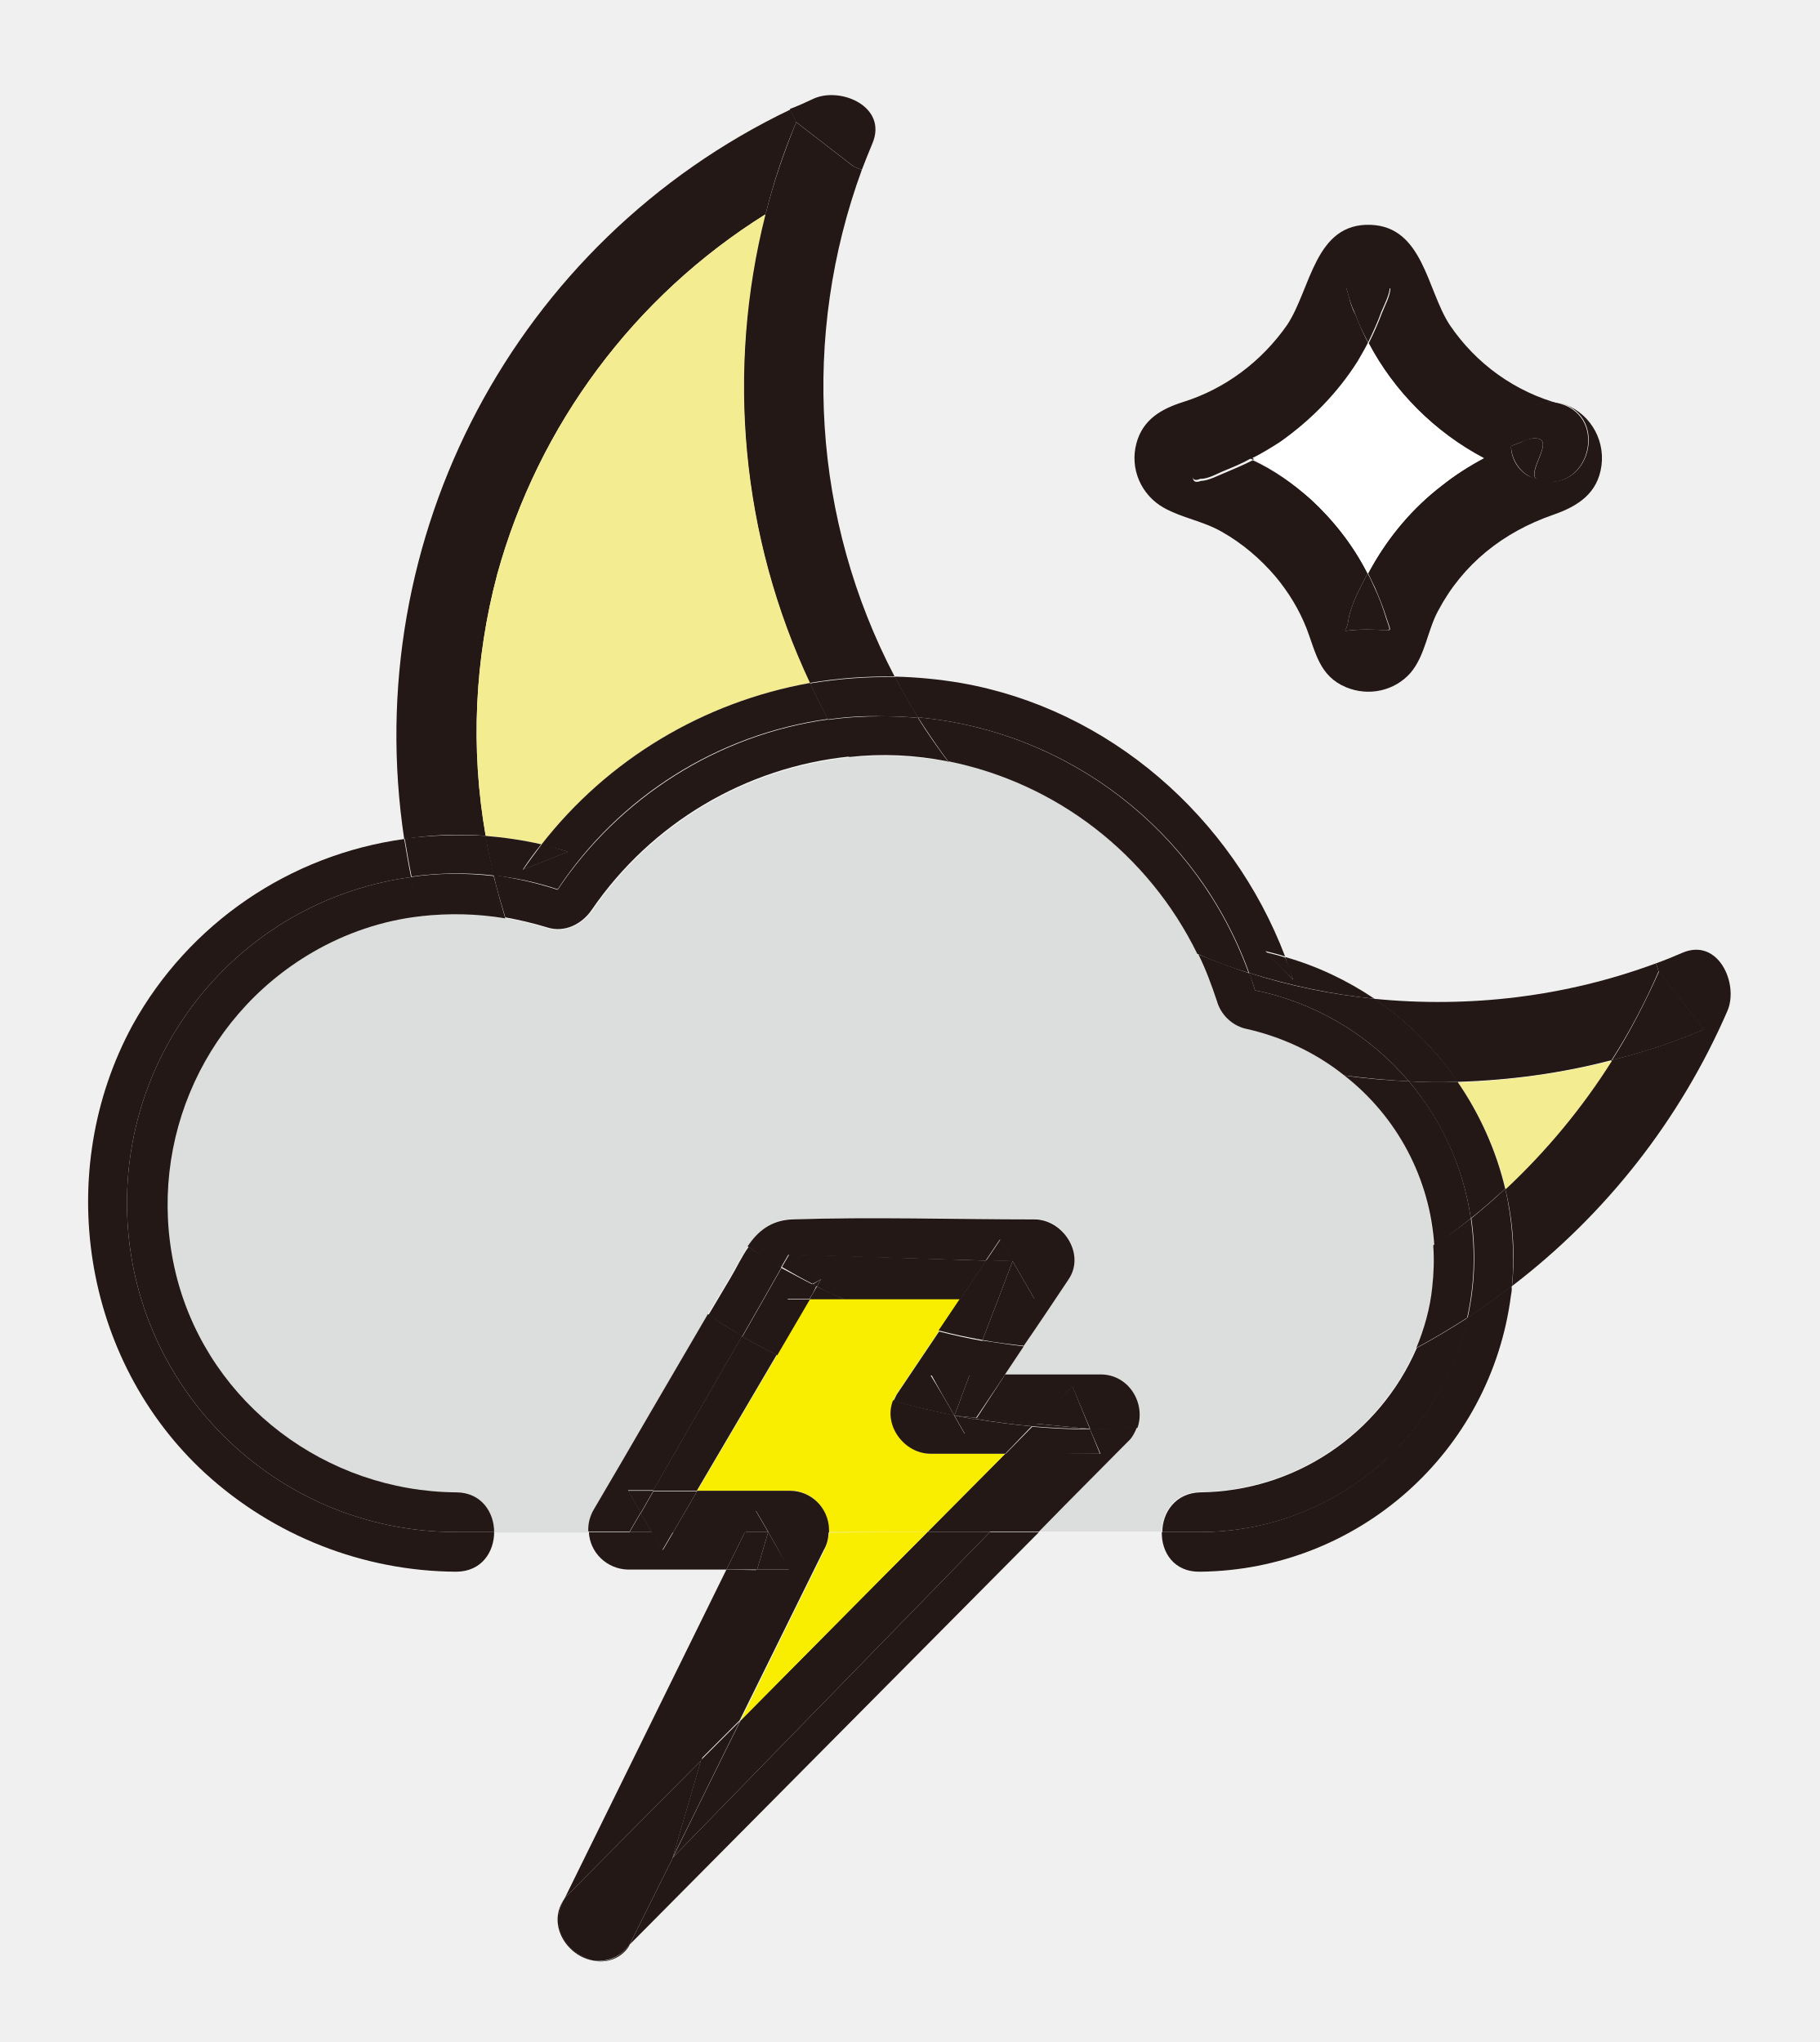
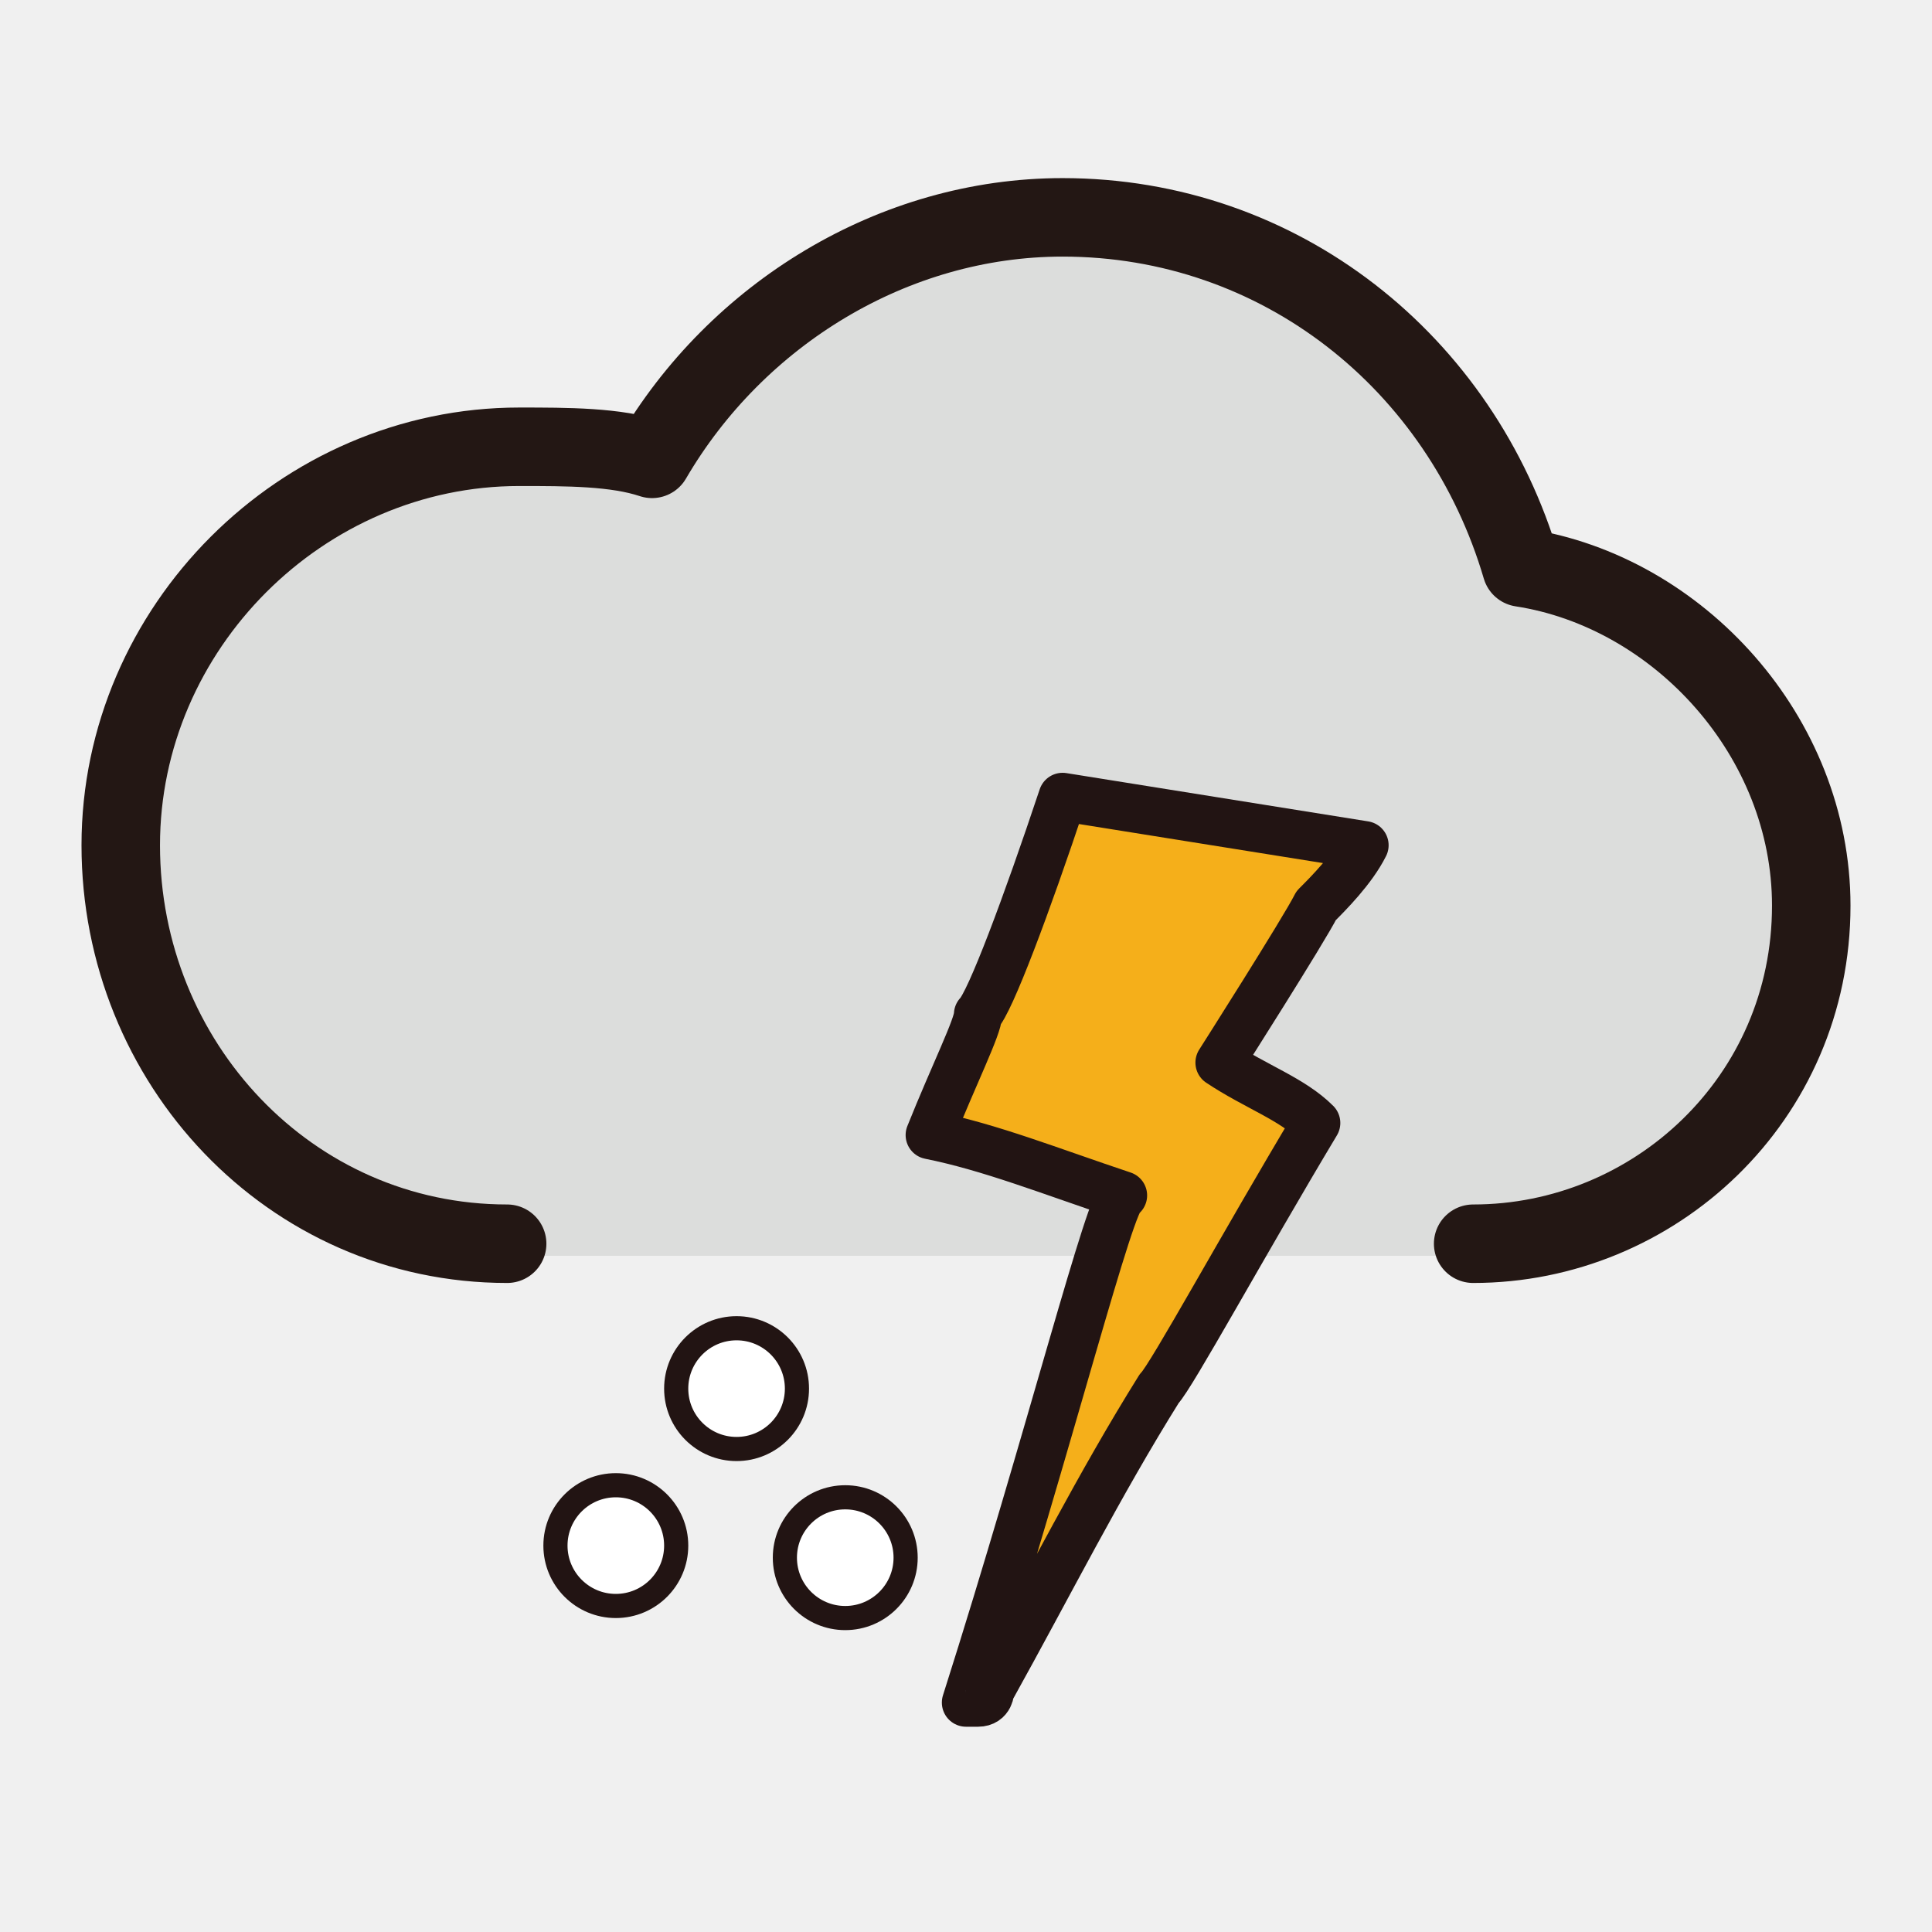
- <svg xmlns="http://www.w3.org/2000/svg" version="1.1" id="Layer_1" x="0px" y="0px" viewBox="0 0 344 386" style="enable-background:new 0 0 344 386;" xml:space="preserve">
-   <style type="text/css">
- 	.st0{fill:#231815;}
- 	.st1{fill:#DCDDDD;}
- 	.st2{fill:#F4EC90;}
- 	.st3{fill:#FFFFFF;}
- 	.st4{fill:#FAEE00;}
- </style>
-   <g id="图层_1">
-     <path class="st0" d="M150.5,23.1c-2.3,5.6-4.3,11.4-5.8,17.4c5.4-3.4,11-6.4,16.8-8.9L150.5,23.1z" />
-     <path class="st1" d="M179.3,143.9c20.5,4.1,37.9,17.6,47.1,36.4c1.4,2.9,2.6,5.8,3.5,8.8c0.7,2.5,2.7,4.5,5.2,5.2   c6.9,1.5,13.3,4.5,18.9,8.9c12.3,9.5,18.6,24.8,16.7,40.1c-0.5,3.9-1.5,7.8-3,11.4c-7.1,16.4-23.1,27.1-40.9,27.3   c-4.8,0.1-7.2,3.8-7.2,7.5h-23.2l4.9-5l11.9-12c0.8-0.8,1.4-1.7,1.7-2.7c1.5-4.5-1.6-10.1-7-10.1h-18c1.2-1.8,2.4-3.6,3.6-5.4   c2.8-4.2,5.7-8.4,8.5-12.6c3.2-4.8-1-11.3-6.5-11.3c-15.2,0-30.5-0.5-45.7,0c-4.1,0.1-6.5,2.3-8.4,5.1c-1.2,1.8-2.3,4-3.5,6   l-4.1,6.9L123,267.1c-3.6,6.1-7.2,12.3-10.8,18.5c-0.7,1.2-1.1,2.7-1,4.1H93.4c0-3.7-2.4-7.5-7.2-7.5   c-24.5-0.3-46.4-16.6-52.8-40.4c-6.3-24,4.2-49.3,25.6-61.8c6.3-3.6,13.3-5.9,20.5-6.8c5.4-0.6,10.8-0.5,16.1,0.4   c2.7,0.4,5.3,1.1,7.9,1.9c3.3,1,6.6-0.7,8.5-3.4c11.2-16.3,29-26.9,48.7-28.9c6.2-0.6,12.4-0.3,18.5,0.8L179.3,143.9z" />
-     <path class="st0" d="M322,194.6l-8.5-11l-0.5-1.5c1.7-0.6,3.4-1.3,5-2c6.8-2.9,10.7,5.9,8.5,11c-8.9,20.5-22.9,38.4-40.7,52   c0.6-6.2,0.2-12.4-1.3-18.4c7.7-7.2,14.5-15.3,20.1-24.3C310.6,198.9,316.4,197,322,194.6z" />
-     <path class="st0" d="M313.6,183.6l8.5,11c-5.6,2.4-11.4,4.3-17.4,5.8C308.1,195.1,311,189.4,313.6,183.6z" />
-     <path class="st0" d="M313,182.1l0.5,1.5c-2.5,5.8-5.5,11.5-8.9,16.8c-9.5,2.5-19.3,3.8-29.1,4.1c-4.2-6.2-9.6-11.5-15.8-15.7   C277.8,190.6,296,188.4,313,182.1z" />
-     <path class="st0" d="M289.5,82.9c5.6-0.7-2,7,1.4,7.9l-0.6-0.2c-2.7-0.9-4.6-3.4-4.7-6.3c0.6-0.2,1.3-0.5,1.9-0.7   C288.1,83.2,288.8,83,289.5,82.9z" />
-     <path class="st0" d="M294.9,76.3c9.3,2.7,5.3,17.1-4,14.5c-3.3-0.9,4.2-8.6-1.4-7.9c-0.7,0.2-1.4,0.4-2,0.7   c-0.6,0.2-1.3,0.5-1.9,0.7C285.4,79.7,289.1,74.8,294.9,76.3z" />
-     <path class="st2" d="M304.7,200.5c-5.6,8.9-12.4,17.1-20.1,24.3c-1.7-7.2-4.8-14.1-9-20.2C285.4,204.3,295.1,202.9,304.7,200.5z" />
-     <path class="st0" d="M285.6,244.8c-3.8,29.7-28.9,52-58.8,52.3c-4.9,0.1-7.3-3.7-7.2-7.5h7.2c24.2,0,45.2-16.8,50.5-40.5   c2.9-1.9,5.7-3.9,8.4-6C285.8,243.7,285.7,244.3,285.6,244.8z" />
-     <path class="st0" d="M285.6,84.3c0,2.9,1.9,5.4,4.7,6.3c-3.4-1-6.6-2.3-9.8-4c0.6-0.3,1.3-0.7,1.9-1   C283.5,85.1,284.5,84.7,285.6,84.3z" />
-     <path class="st0" d="M284.5,224.7c1.4,6,1.8,12.2,1.3,18.4c-2.7,2.1-5.5,4.1-8.4,6c1.4-6.2,1.6-12.6,0.7-18.8   C280.3,228.5,282.4,226.7,284.5,224.7z" />
-     <path class="st0" d="M275.5,204.5c4.2,6.1,7.3,13,9,20.2c-2.1,1.9-4.2,3.8-6.5,5.6c-1.4-9.6-5.5-18.5-11.7-25.9   C269.4,204.6,272.5,204.6,275.5,204.5z" />
-     <path class="st0" d="M278,230.3c0.9,6.3,0.7,12.6-0.7,18.8c-3.1,2-6.3,3.9-9.6,5.7c1.5-3.6,2.6-7.5,3-11.4c0.3-2.7,0.4-5.3,0.2-8   C273.4,233.8,275.8,232.1,278,230.3z" />
-     <path class="st0" d="M271.1,235.5c-0.8-12.7-7-24.4-17-32.2c4,0.6,8.1,0.9,12.2,1.1c6.3,7.4,10.3,16.3,11.7,25.9   C275.8,232.1,273.5,233.8,271.1,235.5z" />
-     <path class="st0" d="M267.8,254.8c3.3-1.8,6.5-3.7,9.6-5.7c-5.3,23.7-26.3,40.5-50.5,40.5h-7.2c0-3.7,2.5-7.4,7.2-7.5   C244.7,281.9,260.7,271.2,267.8,254.8z" />
-     <path class="st0" d="M266.3,204.4c-7.5-8.8-17.7-14.9-29.1-17.2c-0.3-1.1-0.7-2.2-1.1-3.3c7.7,2.5,15.7,4.1,23.7,4.9   c6.2,4.2,11.5,9.5,15.8,15.7C272.5,204.6,269.4,204.6,266.3,204.4z" />
-     <path class="st0" d="M258.6,64.7c-1-1.8-1.9-3.8-2.6-5.7c-0.5-1.1-0.9-2.2-1.2-3.4c-0.1-0.5-0.3-0.9-0.4-1.4h8.3   c0,1.4-1.1,3.5-1.6,4.7C260.4,60.9,259.5,62.8,258.6,64.7z" />
-     <path class="st0" d="M247.8,94.4c4.4,4,8,8.7,10.7,14c-1.5,2.8-3.3,6.2-3.7,9.2c-0.4,2.5-2.1,1.4,3.8,1.4c4.9,0,4.5,1,3.5-2.1   c-0.6-2-1.4-3.9-2.2-5.8c-0.4-0.9-0.9-1.8-1.3-2.7l0.6-1.1c3.4-6.1,7.9-11.4,13.4-15.6c2.5-2,5.2-3.7,8-5.2c3.1,1.7,6.4,3,9.8,4   l0.6,0.2c9.3,2.7,13.3-11.8,4-14.5c5.1,1.4,8.4,6.5,7.7,11.8c-0.7,5.3-4.5,7.7-9.1,9.3c-9.5,3.3-17.1,9.3-21.8,18.2   c-2,3.7-2.4,8.4-5.2,11.7c-3,3.4-7.9,4.5-12.2,2.7c-5-2.1-5.7-6.5-7.4-11c-1.4-3.6-3.4-6.9-5.9-9.9c-2.9-3.4-6.3-6.3-10.2-8.5   c-3.5-2-7.5-2.6-10.9-4.5c-4.3-2.4-6.5-7.4-5.2-12.2c1.2-4.5,4.7-6.5,8.8-7.8c8-2.5,14.9-7.7,19.7-14.6c4.5-6.8,5.2-19.3,15.8-18.9   c9.9,0.4,10.6,12.3,14.9,18.9c5,7.4,12.4,12.7,21,15c-5.8-1.6-9.5,3.4-9.3,8c-1.1,0.4-2.1,0.9-3.2,1.4c-0.7,0.3-1.3,0.6-1.9,1   c-9.3-4.9-17-12.5-21.9-21.9c0.9-1.8,1.8-3.8,2.5-5.7c0.5-1.3,1.6-3.3,1.6-4.7h-8.3c0.1,0.5,0.3,0.9,0.4,1.4   c0.3,1.2,0.6,2.3,1.2,3.4c0.8,1.9,1.6,3.9,2.6,5.7c-0.6,1.2-1.3,2.4-2,3.6c-3.8,6-8.8,11.1-14.6,15.2c-1.7,1.2-3.4,2.2-5.3,3.1   c-2.5-1.3-5.1-2.4-7.8-3.3c-0.9-0.4-1.8-0.7-2.7-0.8v4.1c-1.3,3.4-1.1,4.7,0.7,4c1.4,0,3.4-1.1,4.7-1.6c1.7-0.7,3.5-1.5,5.1-2.3   C240.7,88.8,244.4,91.4,247.8,94.4z" />
-     <path class="st0" d="M254.8,117.6c0.4-3,2.2-6.4,3.7-9.2c0.5,0.9,0.9,1.8,1.3,2.7c0.9,1.9,1.6,3.8,2.2,5.8c1,3.1,1.3,2.1-3.5,2.1   C252.6,119,254.4,120.1,254.8,117.6z" />
-     <path class="st3" d="M258.5,108.4c-2.7-5.3-6.4-10-10.7-14c-3.4-3.1-7.1-5.7-11.1-7.8c1.8-0.9,3.6-2,5.3-3.1   c5.8-4.1,10.8-9.2,14.6-15.2c0.7-1.2,1.4-2.4,2-3.6c4.9,9.3,12.6,17,21.9,21.9c-2.8,1.5-5.5,3.2-8,5.2c-5.5,4.2-10,9.6-13.4,15.6   L258.5,108.4z" />
-     <path class="st0" d="M237.2,187.2c11.4,2.3,21.6,8.4,29.1,17.2c-4.1-0.2-8.2-0.6-12.2-1.1c-5.5-4.4-12-7.4-18.9-8.9   c-2.5-0.7-4.5-2.7-5.2-5.2c-1-3-2.1-6-3.5-8.8c3.2,1.3,6.4,2.5,9.7,3.6C236.5,185,236.9,186.1,237.2,187.2z" />
-     <path class="st0" d="M244.4,185.2l-5.2-5.2c1.3,0.3,2.5,0.6,3.7,1C243.5,182.3,244,183.7,244.4,185.2z" />
-     <path class="st0" d="M231.6,88.9c-1.3,0.5-3.3,1.7-4.7,1.6c-1.8,0.8-2-0.6-0.7-4v-4.1c0.9,0.2,1.9,0.4,2.7,0.8   c2.7,0.9,5.3,2,7.8,3.3C235,87.5,233.3,88.2,231.6,88.9z" />
-     <path class="st0" d="M173.5,135.6c28.4,2.6,52.8,21.4,62.5,48.3c-3.3-1-6.5-2.2-9.7-3.6c-9.2-18.8-26.6-32.3-47.1-36.4   C177.2,141.2,175.3,138.4,173.5,135.6z" />
-     <path class="st0" d="M206,270.1l1.9,4.7h-6.5L206,270.1z" />
-     <path class="st0" d="M208,274.8l-2-4.7c3,0,6-0.1,8.9-0.3c-0.4,1-0.9,2-1.7,2.7l-11.9,12l-4.9,5H187l14.4-14.8L208,274.8z" />
-     <path class="st0" d="M202.7,262l3.3,8.1l-10.4-1L202.7,262z" />
-     <path class="st0" d="M195.1,269.7c3.6,0.3,7.3,0.5,11,0.5l-4.5,4.7H190L195.1,269.7z" />
-     <path class="st0" d="M206,270.1c-3.7,0-7.3-0.2-11-0.5l0.5-0.5L206,270.1z" />
-     <path class="st0" d="M190,259.8h18c5.4,0,8.6,5.5,7,10.1c-3,0.2-6,0.3-8.9,0.3l-3.4-8.1l-7,7.1l-11.1-1.1L190,259.8z" />
-     <path class="st0" d="M195.5,230.5c5.4,0,9.7,6.5,6.5,11.3c-2.8,4.2-5.6,8.4-8.5,12.6c-2.6-0.3-5.2-0.6-7.8-1.1l3-7.8h6.8l-4.1-7.1   l-2.4-4.1l-2.7,4l-37.3-1.1l-1.4,2.4c-2.2-1.2-4.3-2.6-6.3-4c1.9-2.8,4.3-4.9,8.4-5.1C165,230,180.3,230.5,195.5,230.5z" />
-     <path class="st0" d="M201.5,274.8l-14.4,14.8h-11.8l14.7-14.8H201.5z" />
-     <path class="st0" d="M196.4,289.6l-77.4,78c0.1-0.2,0.3-0.5,0.4-0.8c2.6-5.2,5.2-10.5,7.8-15.7l59.9-61.5L196.4,289.6z" />
-     <path class="st0" d="M191.4,238.4l4.1,7.1h-6.8L191.4,238.4z" />
-     <path class="st0" d="M184.5,268l11.1,1.1l-0.5,0.5c-3.6-0.3-7.2-0.8-10.8-1.4L184.5,268z" />
-     <path class="st0" d="M193.5,254.5c-1.2,1.8-2.4,3.6-3.6,5.4h-6.7l2.5-6.5C188.3,253.8,190.9,254.2,193.5,254.5z" />
-     <path class="st0" d="M189.1,234.3l2.4,4.1l-5.1-0.1L189.1,234.3z" />
-     <path class="st0" d="M191.4,238.4l-2.7,7.1h-7.2l4.9-7.3L191.4,238.4z" />
-     <path class="st4" d="M190,274.8l-14.7,14.8h-18.7c0.3-4-2.7-7.5-6.7-7.8c-0.2,0-0.4,0-0.6,0h-17.5l15.1-25.7l6.2-10.6h28.5   l-4.1,6.1l-8,11.9c-0.2,0.4-0.5,0.8-0.6,1.2c-1.9,4.6,2.1,10.1,7.1,10.1H190z" />
-     <path class="st0" d="M190,259.8l-5.5,8.2l-4.1-0.4l2.9-7.8H190z" />
-     <path class="st0" d="M188.7,245.5l-3,7.8c-2.8-0.5-5.6-1.1-8.3-1.8l4.1-6.1H188.7z" />
-     <path class="st0" d="M187.1,289.6l-59.9,61.5c4.3-8.7,8.5-17.3,12.8-25.9c11.8-11.9,23.5-23.8,35.3-35.6H187.1z" />
-     <path class="st0" d="M168.8,264.7c3.8,1.1,7.7,2.1,11.5,2.8l2,3.5l1.9-2.8c3.6,0.6,7.2,1.1,10.8,1.4l-5,5.2h-14.1   C170.9,274.8,166.9,269.4,168.8,264.7z" />
-     <path class="st0" d="M186.4,238.3l-4.9,7.3h-22c-1.7-0.7-3.4-1.5-5.1-2.4c0.3-0.5,0.5-0.9,0.8-1.4l-1.6,0.9c-2-1-3.9-2.1-5.8-3.2   l1.4-2.4L186.4,238.3z" />
-     <path class="st0" d="M180.4,267.6l4.1,0.4l-0.2,0.3C183,268.1,181.7,267.8,180.4,267.6z" />
-     <path class="st0" d="M184.3,268.3l-1.9,2.8l-2-3.5C181.7,267.8,183,268.1,184.3,268.3z" />
-     <path class="st0" d="M183.3,259.8l-2.9,7.8c-1.5-2.6-3-5.2-4.4-7.8H183.3z" />
-     <path class="st0" d="M180.4,267.6c-3.9-0.8-7.7-1.7-11.5-2.8c0.2-0.4,0.4-0.8,0.6-1.2l8-11.9c2.8,0.7,5.5,1.3,8.3,1.8l-2.5,6.5   h-7.4C177.4,262.4,178.9,265,180.4,267.6z" />
-     <path class="st4" d="M175.3,289.6c-11.8,11.9-23.5,23.7-35.3,35.6l15.8-32.1c0.5-1.1,0.8-2.2,0.9-3.4L175.3,289.6z" />
-     <path class="st0" d="M179,143.9c-6.1-1.2-12.3-1.5-18.5-0.8c-1.4-2.3-2.8-4.6-4.1-7c3.4-0.5,6.8-0.7,10.3-0.7   c2.3,0,4.5,0.1,6.8,0.3c1.8,2.9,3.7,5.6,5.8,8.4L179,143.9z" />
-     <path class="st0" d="M244.4,185.2c-0.5-1.4-1-2.9-1.5-4.3c6,1.7,11.7,4.4,16.9,7.9c-8-0.8-16-2.5-23.7-4.9   c-9.7-26.9-34.1-45.7-62.6-48.3c-1.6-2.5-3-5.1-4.4-7.7c4.2,0.1,8.4,0.5,12.5,1.2c28.1,4.9,51.3,25.4,61.3,51.7   c-1.2-0.4-2.5-0.7-3.7-1L244.4,185.2z" />
-     <path class="st0" d="M156.5,136c-1.2-2.2-2.3-4.5-3.4-6.8c5.3-0.9,10.7-1.3,16.1-1.2c1.4,2.6,2.8,5.1,4.4,7.7   c-2.2-0.2-4.5-0.3-6.8-0.3C163.3,135.3,159.9,135.5,156.5,136z" />
-     <path class="st0" d="M169.1,127.9c-5.4-0.1-10.8,0.3-16.1,1.2c-12.9-27.7-15.9-59-8.4-88.7c5.4-3.4,11-6.4,16.8-8.9l1.5,0.6   C151.4,63.5,153.6,98.3,169.1,127.9z" />
-     <path class="st0" d="M153.9,18.6c5.1-2.2,13.9,1.6,11,8.5c-0.7,1.7-1.4,3.4-2,5l-1.5-0.6l-11-8.5l-1.1-2.4   C150.9,20,152.4,19.3,153.9,18.6z" />
-     <path class="st0" d="M149.3,281.8c4,0,7.3,3.2,7.4,7.3c0,0.2,0,0.4,0,0.6h-11.4l-2.4-4.1l-2,4.1h-13.7l4.6-7.9H149.3z" />
-     <path class="st0" d="M145.2,289.6h11.4c0,1.2-0.3,2.4-0.9,3.4l-15.9,32.2l-7.4,7.4l10.5-35.9h6.2   C147.9,294.4,146.6,292,145.2,289.6z" />
-     <path class="st0" d="M105.4,168.2c11.7-17.5,30.3-29.3,51.1-32.2c1.3,2.4,2.6,4.7,4.1,7c-19.7,2-37.5,12.6-48.7,28.9   c-1.8,2.7-5.1,4.5-8.5,3.4c-2.6-0.8-5.2-1.4-7.9-1.9c-0.8-2.7-1.6-5.3-2.2-8C97.4,166,101.5,166.9,105.4,168.2z" />
-     <path class="st0" d="M155.2,241.8c-0.3,0.5-0.5,0.9-0.8,1.4l-0.8-0.4L155.2,241.8z" />
-     <path class="st0" d="M154.4,243.2c1.7,0.8,3.4,1.6,5.1,2.4H153C153.5,244.8,153.9,244,154.4,243.2z" />
-     <path class="st0" d="M153,245.5h-4.3l4.8-2.8l0.8,0.4C153.9,244,153.5,244.8,153,245.5z" />
-     <path class="st0" d="M153.6,242.8l-4.8,2.8h4.3l-6.2,10.6c-2.2-1.1-4.4-2.3-6.6-3.5l7.4-13C149.6,240.7,151.6,241.8,153.6,242.8z" />
-     <path class="st0" d="M149.4,20.7l1.1,2.4c-2.4,5.6-4.3,11.4-5.8,17.4c-24.8,15.5-42.9,39.8-50.7,68c-4.3,16.2-5.1,33.1-2.2,49.5   c-5.1-0.4-10.3-0.2-15.4,0.6C67.8,101.6,97.4,45.6,149.4,20.7L149.4,20.7z" />
-     <path class="st0" d="M145.2,289.6c1.4,2.4,2.7,4.8,4.1,7.1h-6.2L145.2,289.6z" />
-     <path class="st0" d="M147.7,239.6l-7.4,13c-2.2-1.3-4.3-2.6-6.4-4l4.1-6.9c1.2-2,2.2-4.2,3.5-6C143.4,237,145.6,238.3,147.7,239.6z   " />
-     <path class="st0" d="M146.8,256.1l-15.1,25.7h-8.3l16.8-29.2C142.4,253.8,144.6,255,146.8,256.1z" />
-     <path class="st0" d="M142.8,285.5l2.4,4.1h-4.4L142.8,285.5z" />
-     <path class="st0" d="M145.2,289.6l-2.1,7.1h-5.8l3.5-7.1H145.2z" />
-     <path class="st2" d="M94,108.5c7.8-28.2,25.9-52.5,50.7-68c-7.5,29.6-4.6,60.9,8.4,88.6c-20.1,3.6-38.1,14.4-50.7,30.5   c-3.5-0.8-7.1-1.3-10.6-1.6C88.9,141.5,89.7,124.6,94,108.5z" />
-     <path class="st0" d="M143.1,296.8l-10.5,35.9l-13,13.1l-11.9,12c-0.4,0.4-0.8,0.8-1.1,1.3c10.2-20.8,20.5-41.6,30.7-62.4   L143.1,296.8z" />
-     <path class="st0" d="M140.8,289.6l-3.5,7.1h-18.6c-4-0.1-7.2-3.2-7.4-7.1h12l2,3.4l2-3.4H140.8z" />
-     <path class="st0" d="M140.3,252.5l-16.8,29.2h-4.8l2.4,4.2l-2.1,3.6h-7.8c-0.1-1.4,0.3-2.9,1-4.1c3.6-6.1,7.2-12.3,10.8-18.5   l10.8-18.5C135.9,249.9,138.1,251.3,140.3,252.5z" />
-     <path class="st0" d="M139.9,325.3c-4.3,8.6-8.5,17.3-12.8,25.9l0,0l5.4-18.5L139.9,325.3z" />
-     <path class="st0" d="M131.8,281.8l-4.6,7.9h-4l-2.1-3.6l2.4-4.2H131.8z" />
-     <path class="st0" d="M127.2,289.6l-2,3.4l-2-3.4H127.2z" />
-     <path class="st0" d="M123.5,281.8l-2.4,4.2l-2.4-4.2H123.5z" />
-     <path class="st0" d="M121.1,286l2.1,3.6H119L121.1,286z" />
-     <path class="st0" d="M112.1,370.6c-4.4-1-8.3-5.9-5.7-11.2c0-0.1,0.1-0.1,0.1-0.2c0.3-0.5,0.7-0.9,1.1-1.3l11.9-12l13-13.1   l-5.4,18.5l0,0c-2.6,5.2-5.2,10.5-7.8,15.7c-0.1,0.3-0.3,0.5-0.4,0.8l-0.8,0.8C116.7,370.1,114.4,370.9,112.1,370.6z" />
-     <path class="st0" d="M112.1,370.6c2.3,0.4,4.6-0.4,6.1-2.1l0.8-0.8C117.6,370.1,114.8,371.2,112.1,370.6z" />
-     <path class="st0" d="M112.1,370.6c-4.8-0.8-8.7-6.6-5.6-11.4c0,0.1-0.1,0.1-0.1,0.2C103.9,364.7,107.8,369.6,112.1,370.6z" />
-     <path class="st0" d="M107.4,161l-8.5,3.4c1.1-1.6,2.3-3.2,3.5-4.8C104.1,160,105.7,160.5,107.4,161z" />
-     <path class="st0" d="M153.1,129.1c1.1,2.3,2.2,4.6,3.4,6.8c-20.9,2.9-39.5,14.7-51.1,32.2c-3.9-1.3-8-2.2-12.1-2.6   c-0.6-2.5-1.1-5-1.6-7.5c3.6,0.3,7.1,0.8,10.6,1.6c-1.2,1.5-2.4,3.1-3.5,4.8l8.5-3.4c-1.6-0.5-3.3-0.9-5-1.3   C114.9,143.5,133,132.7,153.1,129.1z" />
-     <path class="st0" d="M93.3,165.6c0.7,2.7,1.4,5.3,2.2,8c-5.3-0.9-10.7-1-16.1-0.4c-0.7-2.5-1.3-4.9-1.8-7.4   C82.8,165,88.1,165,93.3,165.6L93.3,165.6z" />
-     <path class="st0" d="M91.8,158c0.4,2.5,1,5.1,1.6,7.5c-5.2-0.6-10.5-0.5-15.6,0.2c-0.5-2.4-0.9-4.8-1.3-7.2   C81.5,157.9,86.6,157.7,91.8,158z" />
-     <path class="st0" d="M86.2,282.1c4.8,0,7.2,3.8,7.2,7.5h-7.2c-34.4,0-62.2-27.9-62.2-62.2c0-31.1,22.9-57.4,53.7-61.6   c0.5,2.5,1.1,4.9,1.8,7.4c-7.2,0.8-14.2,3.2-20.4,6.8c-21.5,12.5-31.9,37.8-25.6,61.8C39.8,265.5,61.7,281.9,86.2,282.1z" />
-     <path class="st0" d="M24,227.4c0,34.4,27.9,62.2,62.2,62.2h7.2c0,3.8-2.4,7.5-7.2,7.5c-17.6-0.1-34.5-6.8-47.4-18.6   c-23.3-21.4-28.8-57.1-13.7-84.8c10.6-19.1,29.6-32.1,51.3-35.1c0.4,2.4,0.8,4.8,1.3,7.2C46.9,170,24,196.3,24,227.4z" />
+ <svg xmlns="http://www.w3.org/2000/svg" version="1.1" id="Layer_1" x="0px" y="0px" viewBox="0 0 16 16" enable-background="new 0 0 16 16" xml:space="preserve">
+   <g id="XMLID_9_">
+     <g>
+       <path fill="#DCDDDC" d="M12.6,4.8C13.9,5,15,6.2,15,7.6c0,1.5-1.2,2.8-2.8,2.8H4.3C2.5,10.3,1,8.8,1,7s1.5-3.3,3.3-3.3    c0.4,0,0.8,0.1,1.1,0.2c0.7-1.1,1.9-1.9,3.4-1.9C10.6,1.9,12.1,3.2,12.6,4.8z" />
+     </g>
+     <g>
+ 	</g>
+   </g>
+   <g id="XMLID_8_">
+     <g>
+ 	</g>
+     <g>
+       <path fill="none" stroke="#231714" stroke-width="0.65" stroke-linecap="round" stroke-linejoin="round" stroke-miterlimit="10" d="    M12.2,10.3c1.5,0,2.8-1.2,2.8-2.8c0-1.4-1.1-2.6-2.4-2.8c-0.5-1.7-2-2.9-3.8-2.9c-1.4,0-2.7,0.8-3.4,2C5.1,3.7,4.7,3.7,4.3,3.7    C2.5,3.7,1,5.2,1,7c0,1.8,1.4,3.3,3.2,3.3" />
+     </g>
+   </g>
+   <path fill="#F5AF1A" stroke="#221413" stroke-width="0.4" stroke-linecap="round" stroke-linejoin="round" stroke-miterlimit="10" d="  M10.1,8.8c0.3,0.2,0.6,0.3,0.8,0.5c-0.6,1-1.2,2.1-1.3,2.2c-0.5,0.8-0.9,1.6-1.4,2.5c0,0,0,0.1-0.1,0.1l-0.1,0  c0.7-2.2,1.2-4.2,1.3-4.2C8.7,9.7,8.2,9.5,7.7,9.4c0.2-0.5,0.4-0.9,0.4-1c0.1-0.1,0.4-0.9,0.7-1.8L11.3,7c-0.1,0.2-0.3,0.4-0.4,0.5  C10.8,7.7,10.1,8.8,10.1,8.8z" />
+   <g>
+     <circle fill="#FFFFFF" stroke="#221413" stroke-width="0.2" stroke-linecap="round" stroke-linejoin="round" stroke-miterlimit="10" cx="7" cy="12.9" r="0.5" />
+     <circle fill="#FFFFFF" stroke="#221413" stroke-width="0.2" stroke-linecap="round" stroke-linejoin="round" stroke-miterlimit="10" cx="5.1" cy="12.8" r="0.5" />
+     <circle fill="#FFFFFF" stroke="#221413" stroke-width="0.2" stroke-linecap="round" stroke-linejoin="round" stroke-miterlimit="10" cx="6.1" cy="11.5" r="0.5" />
  </g>
</svg>
